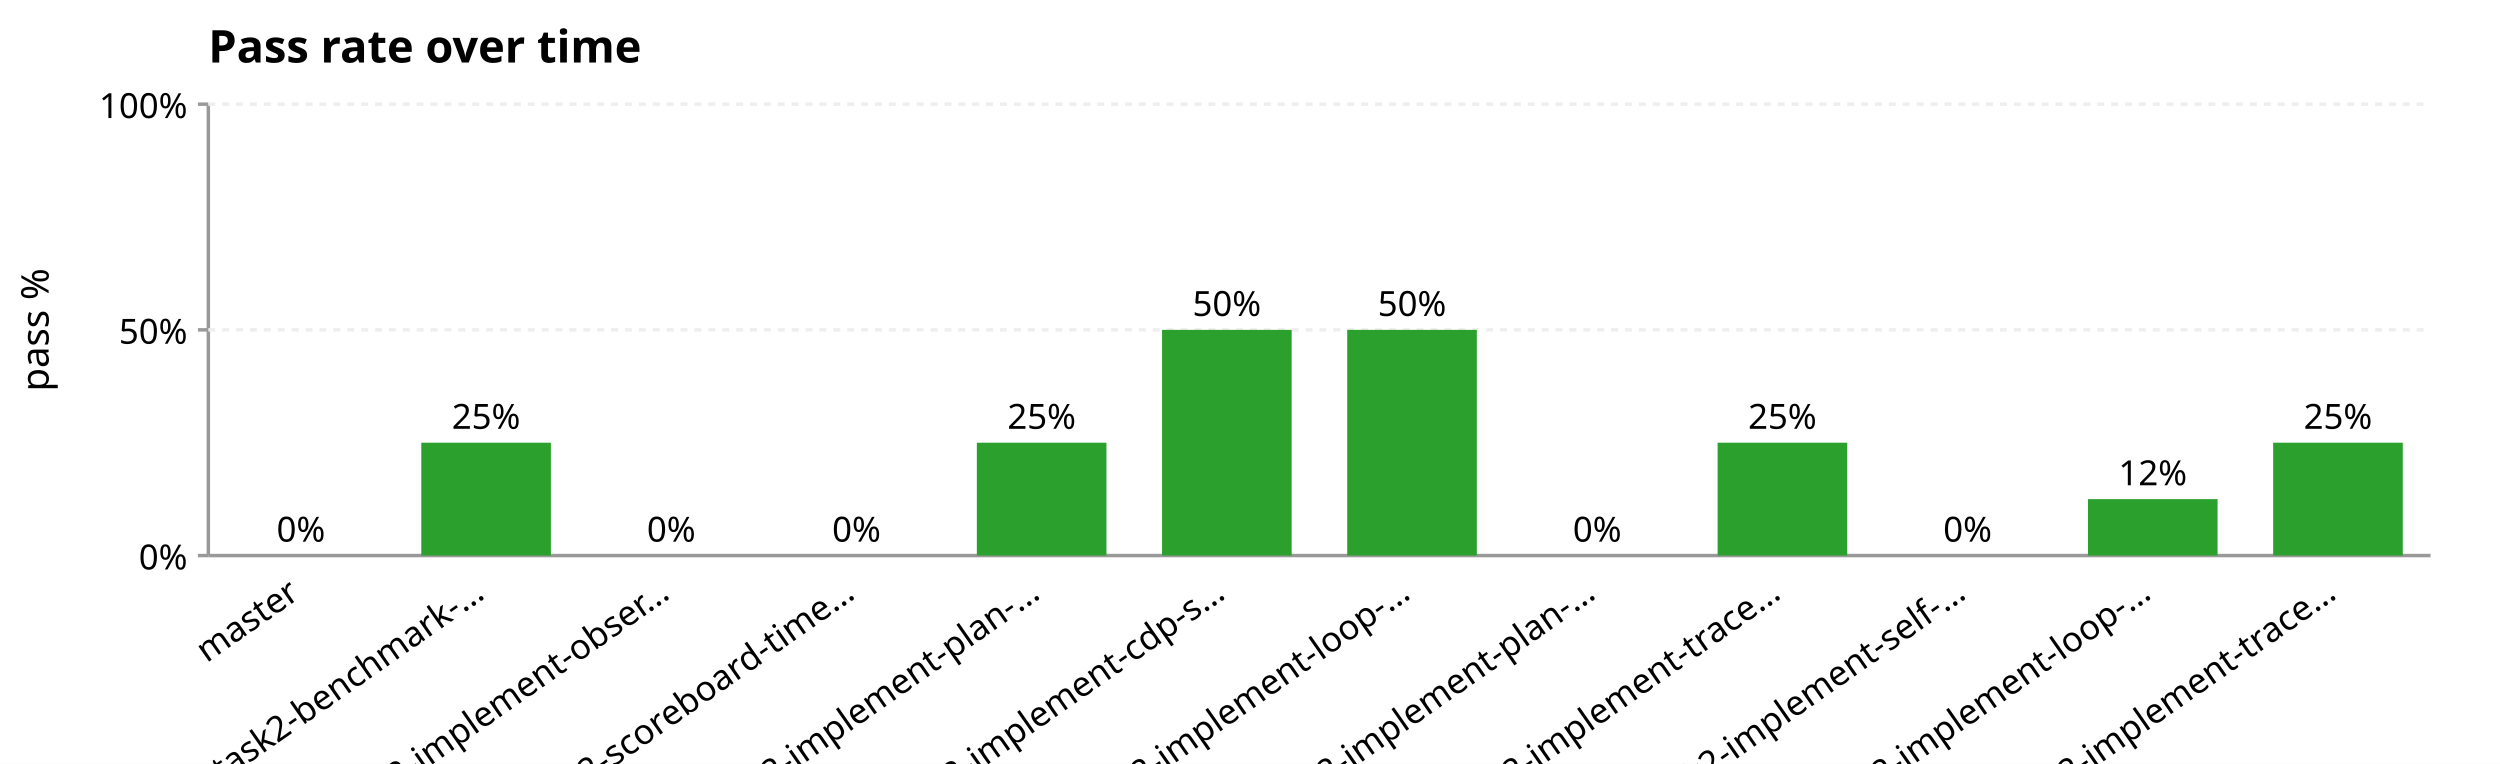
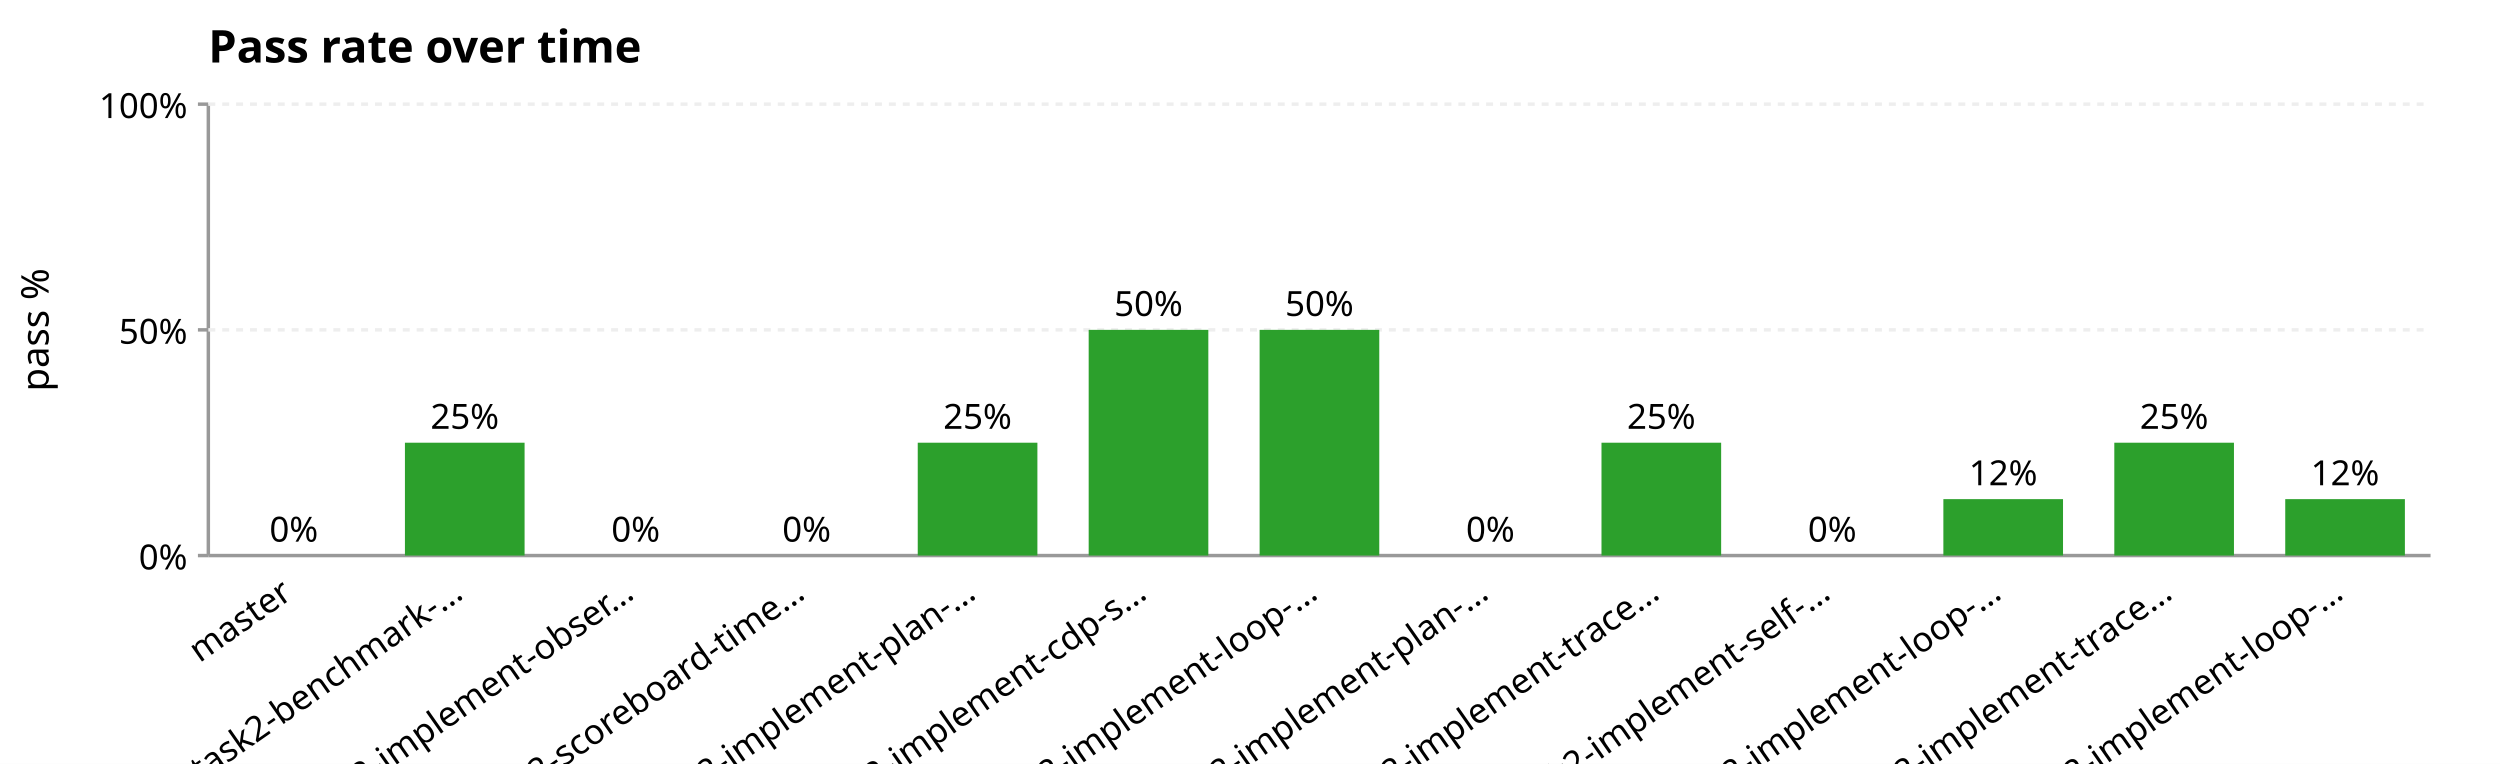
<svg xmlns="http://www.w3.org/2000/svg" viewBox="0 0 720 220" width="720" height="220" font-family="sans-serif">
  <rect width="100%" height="100%" fill="#fff" />
  <text x="60" y="18" font-size="13" font-weight="600">Pass rate over time</text>
  <line x1="60" y1="30" x2="60" y2="160" stroke="#999" />
  <line x1="60" y1="160" x2="700" y2="160" stroke="#999" />
  <line x1="57" y1="160.0" x2="60" y2="160.0" stroke="#999" />
  <text x="54" y="164.0" font-size="10" text-anchor="end" fill="#000">0%</text>
  <line x1="57" y1="95.0" x2="60" y2="95.0" stroke="#999" />
  <text x="54" y="99.0" font-size="10" text-anchor="end" fill="#000">50%</text>
  <line x1="60" y1="95.0" x2="700" y2="95.0" stroke="#eee" stroke-dasharray="2,2" />
  <line x1="57" y1="30.0" x2="60" y2="30.0" stroke="#999" />
  <text x="54" y="34.0" font-size="10" text-anchor="end" fill="#000">100%</text>
  <line x1="60" y1="30.0" x2="700" y2="30.0" stroke="#eee" stroke-dasharray="2,2" />
  <text x="14" y="95.0" font-size="11" fill="#000" transform="rotate(-90 14 95.0)" text-anchor="middle">pass %</text>
-   <rect x="68.00" y="160.00" width="37.33" height="0.00" fill="#2ca02c" />
-   <text x="86.67" y="156.00" font-size="10" text-anchor="middle" fill="#000">0%</text>
-   <text x="86.67" y="172" font-size="10" fill="#000" text-anchor="end" transform="rotate(-35 86.67 172)">master</text>
-   <rect x="121.33" y="127.50" width="37.33" height="32.50" fill="#2ca02c" />
-   <text x="140.00" y="123.50" font-size="10" text-anchor="middle" fill="#000">25%</text>
-   <text x="140.00" y="172" font-size="10" fill="#000" text-anchor="end" transform="rotate(-35 140.00 172)">feat-task2-benchmark-…</text>
-   <rect x="174.67" y="160.00" width="37.33" height="0.00" fill="#2ca02c" />
-   <text x="193.33" y="156.00" font-size="10" text-anchor="middle" fill="#000">0%</text>
-   <text x="193.33" y="172" font-size="10" fill="#000" text-anchor="end" transform="rotate(-35 193.33 172)">task2-implement-obser…</text>
-   <rect x="228.00" y="160.00" width="37.33" height="0.00" fill="#2ca02c" />
-   <text x="246.67" y="156.00" font-size="10" text-anchor="middle" fill="#000">0%</text>
-   <text x="246.67" y="172" font-size="10" fill="#000" text-anchor="end" transform="rotate(-35 246.67 172)">task2-scoreboard-time…</text>
-   <rect x="281.33" y="127.50" width="37.33" height="32.50" fill="#2ca02c" />
-   <text x="300.00" y="123.50" font-size="10" text-anchor="middle" fill="#000">25%</text>
-   <text x="300.00" y="172" font-size="10" fill="#000" text-anchor="end" transform="rotate(-35 300.00 172)">task2-implement-plan-…</text>
-   <rect x="334.67" y="95.00" width="37.33" height="65.00" fill="#2ca02c" />
-   <text x="353.33" y="91.00" font-size="10" text-anchor="middle" fill="#000">50%</text>
-   <text x="353.33" y="172" font-size="10" fill="#000" text-anchor="end" transform="rotate(-35 353.33 172)">task2-implement-cdp-s…</text>
-   <rect x="388.00" y="95.00" width="37.33" height="65.00" fill="#2ca02c" />
-   <text x="406.67" y="91.00" font-size="10" text-anchor="middle" fill="#000">50%</text>
-   <text x="406.67" y="172" font-size="10" fill="#000" text-anchor="end" transform="rotate(-35 406.67 172)">task2-implement-loop-…</text>
-   <rect x="441.33" y="160.00" width="37.33" height="0.00" fill="#2ca02c" />
-   <text x="460.00" y="156.00" font-size="10" text-anchor="middle" fill="#000">0%</text>
-   <text x="460.00" y="172" font-size="10" fill="#000" text-anchor="end" transform="rotate(-35 460.00 172)">task2-implement-plan-…</text>
-   <rect x="494.67" y="127.50" width="37.33" height="32.50" fill="#2ca02c" />
-   <text x="513.33" y="123.50" font-size="10" text-anchor="middle" fill="#000">25%</text>
-   <text x="513.33" y="172" font-size="10" fill="#000" text-anchor="end" transform="rotate(-35 513.33 172)">task2-implement-trace…</text>
-   <rect x="548.00" y="160.00" width="37.33" height="0.00" fill="#2ca02c" />
-   <text x="566.67" y="156.00" font-size="10" text-anchor="middle" fill="#000">0%</text>
-   <text x="566.67" y="172" font-size="10" fill="#000" text-anchor="end" transform="rotate(-35 566.67 172)">task2-implement-self-…</text>
-   <rect x="601.33" y="143.75" width="37.33" height="16.25" fill="#2ca02c" />
-   <text x="620.00" y="139.75" font-size="10" text-anchor="middle" fill="#000">12%</text>
-   <text x="620.00" y="172" font-size="10" fill="#000" text-anchor="end" transform="rotate(-35 620.00 172)">task2-implement-loop-…</text>
-   <rect x="654.67" y="127.50" width="37.33" height="32.50" fill="#2ca02c" />
-   <text x="673.33" y="123.50" font-size="10" text-anchor="middle" fill="#000">25%</text>
-   <text x="673.33" y="172" font-size="10" fill="#000" text-anchor="end" transform="rotate(-35 673.33 172)">task2-implement-trace…</text>
+   <rect x="67.38" y="160.00" width="34.46" height="0.00" fill="#2ca02c" />
+   <text x="84.62" y="156.00" font-size="10" text-anchor="middle" fill="#000">0%</text>
+   <text x="84.62" y="172" font-size="10" fill="#000" text-anchor="end" transform="rotate(-35 84.62 172)">master</text>
+   <rect x="116.62" y="127.50" width="34.46" height="32.50" fill="#2ca02c" />
+   <text x="133.85" y="123.50" font-size="10" text-anchor="middle" fill="#000">25%</text>
+   <text x="133.85" y="172" font-size="10" fill="#000" text-anchor="end" transform="rotate(-35 133.85 172)">feat-task2-benchmark-…</text>
+   <rect x="165.85" y="160.00" width="34.46" height="0.00" fill="#2ca02c" />
+   <text x="183.08" y="156.00" font-size="10" text-anchor="middle" fill="#000">0%</text>
+   <text x="183.08" y="172" font-size="10" fill="#000" text-anchor="end" transform="rotate(-35 183.08 172)">task2-implement-obser…</text>
+   <rect x="215.08" y="160.00" width="34.46" height="0.00" fill="#2ca02c" />
+   <text x="232.31" y="156.00" font-size="10" text-anchor="middle" fill="#000">0%</text>
+   <text x="232.31" y="172" font-size="10" fill="#000" text-anchor="end" transform="rotate(-35 232.31 172)">task2-scoreboard-time…</text>
+   <rect x="264.31" y="127.50" width="34.46" height="32.50" fill="#2ca02c" />
+   <text x="281.54" y="123.50" font-size="10" text-anchor="middle" fill="#000">25%</text>
+   <text x="281.54" y="172" font-size="10" fill="#000" text-anchor="end" transform="rotate(-35 281.54 172)">task2-implement-plan-…</text>
+   <rect x="313.54" y="95.00" width="34.46" height="65.00" fill="#2ca02c" />
+   <text x="330.77" y="91.00" font-size="10" text-anchor="middle" fill="#000">50%</text>
+   <text x="330.77" y="172" font-size="10" fill="#000" text-anchor="end" transform="rotate(-35 330.77 172)">task2-implement-cdp-s…</text>
+   <rect x="362.77" y="95.00" width="34.46" height="65.00" fill="#2ca02c" />
+   <text x="380.00" y="91.00" font-size="10" text-anchor="middle" fill="#000">50%</text>
+   <text x="380.00" y="172" font-size="10" fill="#000" text-anchor="end" transform="rotate(-35 380.00 172)">task2-implement-loop-…</text>
+   <rect x="412.00" y="160.00" width="34.46" height="0.00" fill="#2ca02c" />
+   <text x="429.23" y="156.00" font-size="10" text-anchor="middle" fill="#000">0%</text>
+   <text x="429.23" y="172" font-size="10" fill="#000" text-anchor="end" transform="rotate(-35 429.23 172)">task2-implement-plan-…</text>
+   <rect x="461.23" y="127.50" width="34.46" height="32.50" fill="#2ca02c" />
+   <text x="478.46" y="123.50" font-size="10" text-anchor="middle" fill="#000">25%</text>
+   <text x="478.46" y="172" font-size="10" fill="#000" text-anchor="end" transform="rotate(-35 478.46 172)">task2-implement-trace…</text>
+   <rect x="510.46" y="160.00" width="34.46" height="0.00" fill="#2ca02c" />
+   <text x="527.69" y="156.00" font-size="10" text-anchor="middle" fill="#000">0%</text>
+   <text x="527.69" y="172" font-size="10" fill="#000" text-anchor="end" transform="rotate(-35 527.69 172)">task2-implement-self-…</text>
+   <rect x="559.69" y="143.75" width="34.46" height="16.25" fill="#2ca02c" />
+   <text x="576.92" y="139.75" font-size="10" text-anchor="middle" fill="#000">12%</text>
+   <text x="576.92" y="172" font-size="10" fill="#000" text-anchor="end" transform="rotate(-35 576.92 172)">task2-implement-loop-…</text>
+   <rect x="608.92" y="127.50" width="34.46" height="32.50" fill="#2ca02c" />
+   <text x="626.15" y="123.50" font-size="10" text-anchor="middle" fill="#000">25%</text>
+   <text x="626.15" y="172" font-size="10" fill="#000" text-anchor="end" transform="rotate(-35 626.15 172)">task2-implement-trace…</text>
+   <rect x="658.15" y="143.75" width="34.46" height="16.25" fill="#2ca02c" />
+   <text x="675.38" y="139.75" font-size="10" text-anchor="middle" fill="#000">12%</text>
+   <text x="675.38" y="172" font-size="10" fill="#000" text-anchor="end" transform="rotate(-35 675.38 172)">task2-implement-loop-…</text>
</svg>
